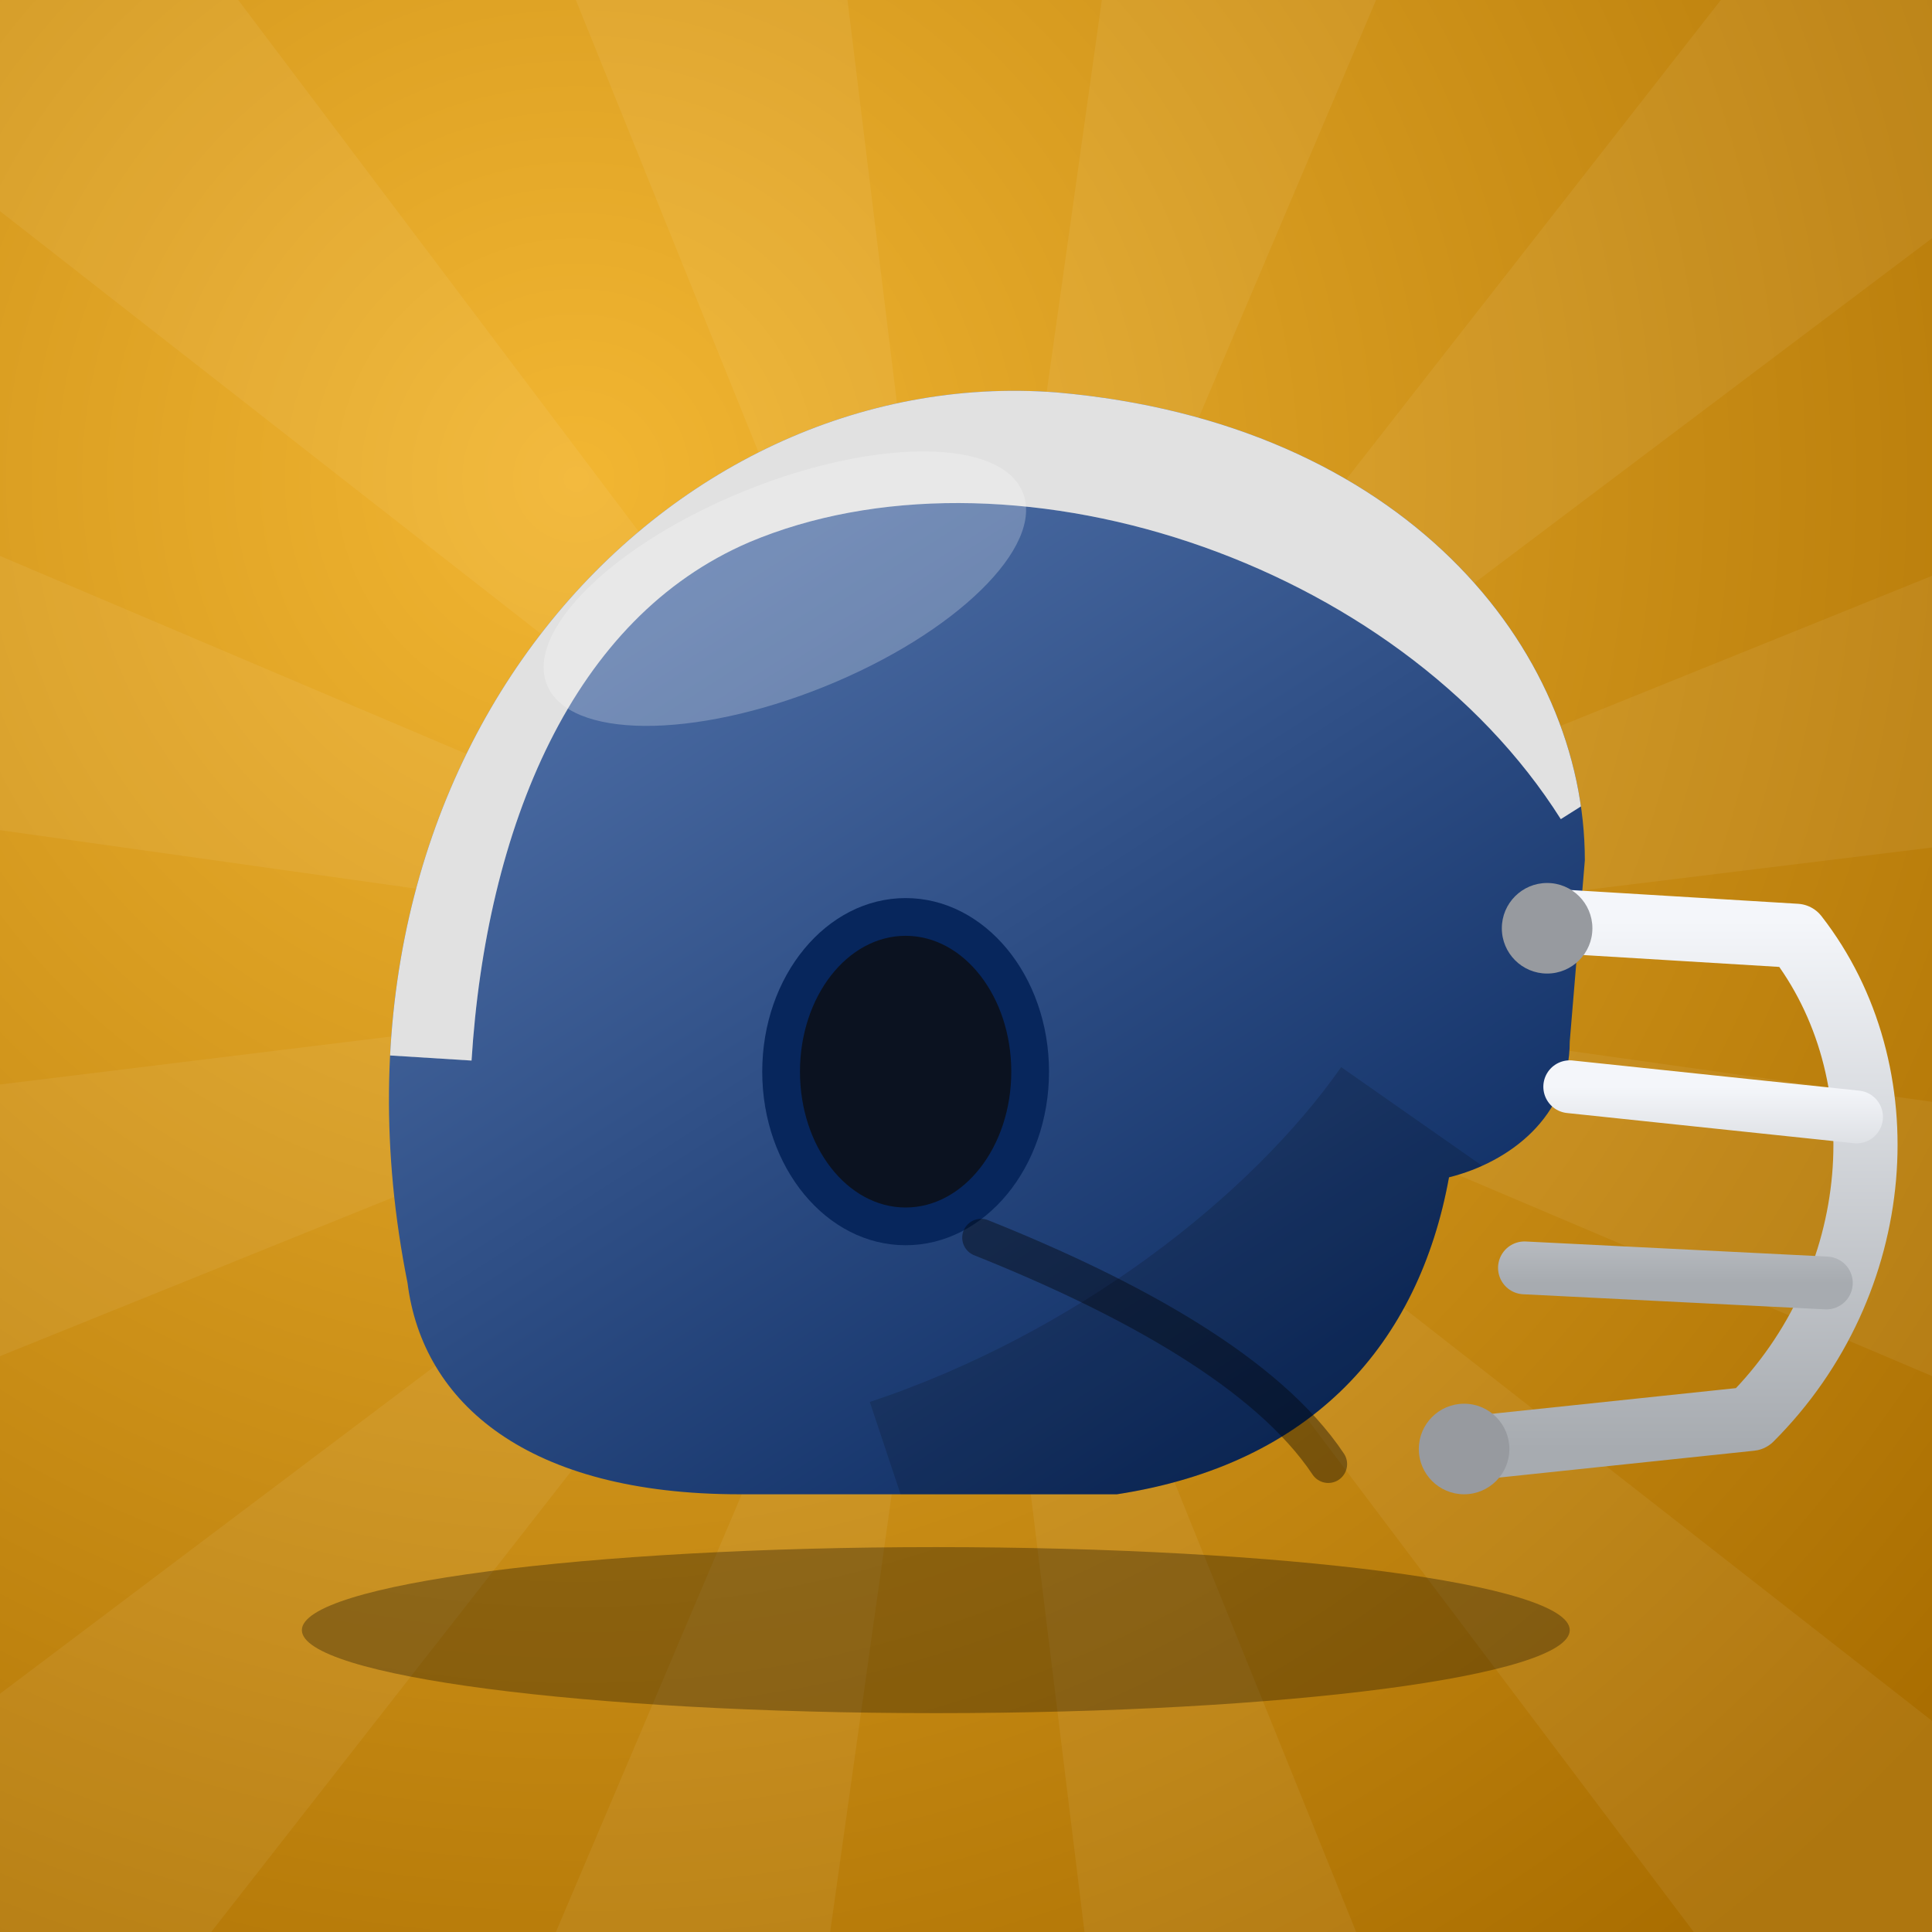
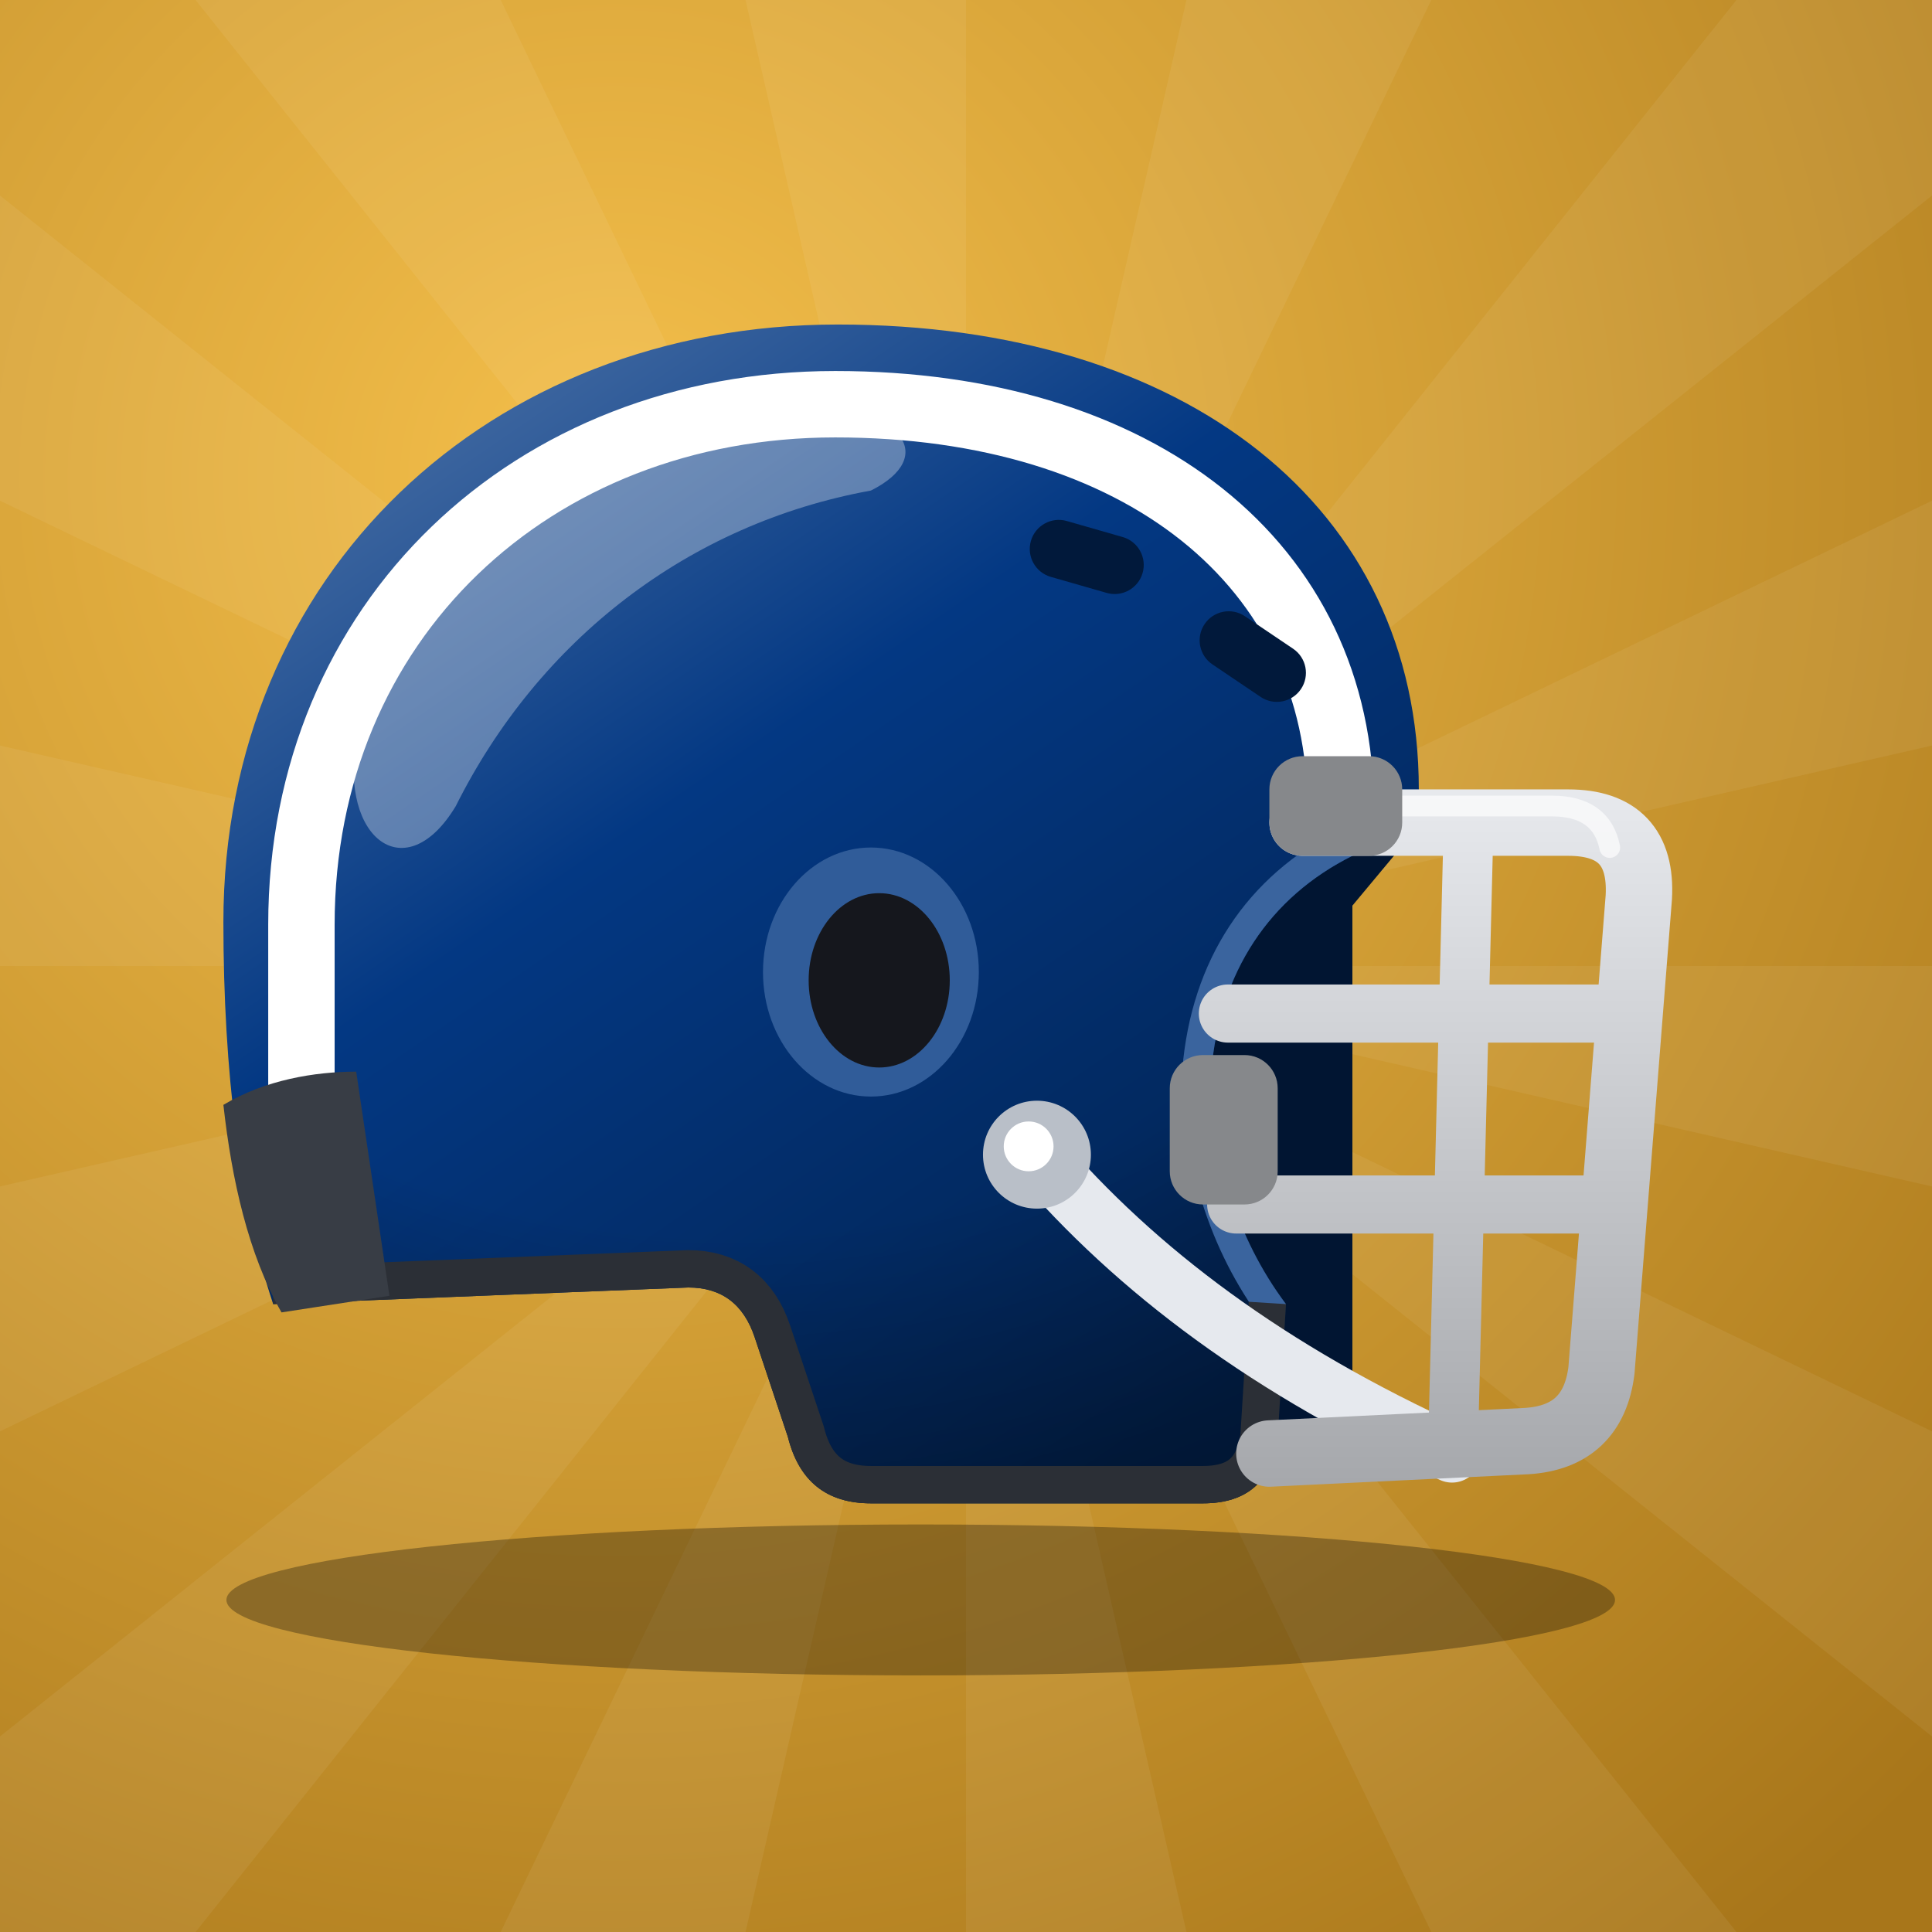
<svg xmlns="http://www.w3.org/2000/svg" viewBox="0 0 256 256" width="256" height="256">
  <defs>
-     <radialGradient id="bg" cx="0.3" cy="0.25" r="0.95">
-       <stop offset="0" stop-color="#f2b632" />
-       <stop offset="1" stop-color="#a96d00" />
+     <radialGradient id="bg" cx="0.32" cy="0.25" r="0.95">
+       <stop offset="0" stop-color="#f4bf4b" />
+       <stop offset="1" stop-color="#a8761a" />
    </radialGradient>
-     <linearGradient id="hs" x1="0.15" y1="0" x2="0.85" y2="1">
-       <stop offset="0" stop-color="#5879b1" />
-       <stop offset="1" stop-color="#07265c" />
+     <linearGradient id="sh" x1="0" y1="0" x2="0.7" y2="1">
+       <stop offset="0" stop-color="#597cad" />
+       <stop offset="0.45" stop-color="#033883" />
+       <stop offset="1" stop-color="#02224f" />
    </linearGradient>
-     <linearGradient id="mk" x1="0" y1="0" x2="0" y2="1">
-       <stop offset="0" stop-color="#f4f6fa" />
-       <stop offset="1" stop-color="#a7abb0" />
+     <clipPath id="cp">
+       <path d="M186 106C186 72 158 50 116 50C74 50 42 80 42 122C42 140 44 156 48 168L98 166Q104 166 106 172L110 184Q112 192 120 192L160 192Q168 192 169 184L170 168C164 160 161 150 161 140C162 128 168 119 178 114L184 112Q186 110 186 106Z" />
+     </clipPath>
+     <radialGradient id="sd" cx="0.36" cy="0.3" r="0.72">
+       <stop offset="0" stop-color="#000" stop-opacity="0" />
+       <stop offset="0.62" stop-color="#000" stop-opacity="0" />
+       <stop offset="1" stop-color="#000" stop-opacity=".38" />
+     </radialGradient>
+     <linearGradient id="mk" gradientUnits="userSpaceOnUse" x1="0" y1="104" x2="0" y2="196">
+       <stop offset="0" stop-color="#e9ebef" />
+       <stop offset="1" stop-color="#a1a3a7" />
    </linearGradient>
-     <clipPath id="shell">
-       <path d="M54 170C40 100 88 48 140 52C186 56 210 86 210 114L208 138C208 148 200 154 192 156C188 178 174 194 148 198L98 198C70 198 56 186 54 170Z" />
-     </clipPath>
  </defs>
  <rect width="256" height="256" fill="url(#bg)" />
-   <path d="M128 128 L524.1 183.7 L496.2 284.3ZM128 128 L443.2 374.3 L368.7 447.5ZM128 128 L277.8 498.9 L176.7 525.0ZM128 128 L72.3 524.1 L-28.3 496.2ZM128 128 L-118.3 443.2 L-191.5 368.7ZM128 128 L-242.9 277.8 L-269.0 176.7ZM128 128 L-268.1 72.3 L-240.2 -28.3ZM128 128 L-187.2 -118.3 L-112.7 -191.5ZM128 128 L-21.8 -242.9 L79.3 -269.0ZM128 128 L183.7 -268.1 L284.3 -240.2ZM128 128 L374.3 -187.2 L447.5 -112.7ZM128 128 L498.9 -21.8 L525.0 79.3Z" fill="#fff" fill-opacity="0.06" />
-   <ellipse cx="124" cy="216" rx="84" ry="11" fill="#000" fill-opacity=".30" />
-   <path d="M54 170C40 100 88 48 140 52C186 56 210 86 210 114L208 138C208 148 200 154 192 156C188 178 174 194 148 198L98 198C70 198 56 186 54 170Z" fill="url(#hs)" />
-   <g clip-path="url(#shell)">
-     <path d="M214 104C190 66 134 48 96 64C68 76 56 108 54 140" fill="none" stroke="#ffffff" stroke-width="17" />
-     <path d="M214 104C190 66 134 48 96 64C68 76 56 108 54 140" fill="none" stroke="#000" stroke-opacity=".12" stroke-width="17" stroke-dasharray="0 0" />
-     <path d="M120 200C150 190 176 170 190 150" fill="none" stroke="#000" stroke-opacity=".16" stroke-width="30" />
+   <path d="M128 128 L528.0 128.0 L518.0 217.0ZM128 128 L488.4 301.6 L440.7 377.4ZM128 128 L377.4 440.7 L301.6 488.4ZM128 128 L217.0 518.0 L128.0 528.0ZM128 128 L39.0 518.0 L-45.6 488.4ZM128 128 L-121.4 440.7 L-184.7 377.4ZM128 128 L-232.4 301.6 L-262.0 217.0ZM128 128 L-272.0 128.0 L-262.0 39.0ZM128 128 L-232.4 -45.6 L-184.7 -121.4ZM128 128 L-121.4 -184.7 L-45.6 -232.4ZM128 128 L39.0 -262.0 L128.0 -272.0ZM128 128 L217.0 -262.0 L301.6 -232.4ZM128 128 L377.4 -184.7 L440.7 -121.4ZM128 128 L488.4 -45.6 L518.0 39.0Z" fill="#fff" fill-opacity="0.06" />
+   <ellipse cx="122" cy="212" rx="92" ry="10" fill="#000" fill-opacity="0.3" />
+   <g transform="translate(122 120) scale(1.1) translate(-126 -120)">
+     <path d="M188 108L172 116C162 124 158 138 160 152C162 164 168 172 168 184L178 184L178 120Z" fill="#011532" />
+     <path d="M186 106C186 72 158 50 116 50C74 50 42 80 42 122C42 140 44 156 48 168L98 166Q104 166 106 172L110 184Q112 192 120 192L160 192Q168 192 169 184L170 168C164 160 161 150 161 140C162 128 168 119 178 114L184 112Q186 110 186 106Z" fill="url(#sh)" />
+     <g clip-path="url(#cp)">
+       <rect x="30" y="40" width="200" height="160" fill="url(#sd)" />
+       <path d="M51.4 162V122.3C51.4 85.7 79.2 59.6 115.7 59.6C152.3 59.6 176.6 78.8 176.6 108.3" fill="none" stroke="#ffffff" stroke-width="8" />
+       <path d="M184 112L178 114C168 119 162 128 161 140C161 150 164 160 170 168" fill="none" stroke="#3a649e" stroke-width="7" />
+       <path d="M48 168L98 166Q104 166 106 172L110 184Q112 192 120 192L160 192Q168 192 169 184L170 168" fill="none" stroke="#2b2f36" stroke-width="9" />
+     </g>
+     <path d="M58 100C62 74 86 60 112 60C124 60 128 66 120 70C98 74 80 88 70 108C64 118 56 112 58 100Z" fill="#fff" fill-opacity=".32" />
+     <rect x="139" y="74.5" width="14" height="7" rx="3.5" transform="rotate(16 146 78)" fill="#01193b" />
+     <rect x="159" y="86.5" width="14" height="7" rx="3.5" transform="rotate(34 166 90)" fill="#01193b" />
+     <path d="M42 144C47 141 53 140 58 140L62 167L49 169C45 162 43 153 42 144Z" fill="#383d45" />
+     <ellipse cx="120" cy="128" rx="13" ry="15" fill="#305c99" />
+     <ellipse cx="121" cy="129" rx="8.5" ry="10.5" fill="#15171d" />
+     <path d="M140 150C152 164 168 176 190 186" fill="none" stroke="#e6e9ee" stroke-width="7" stroke-linecap="round" />
+     <circle cx="140" cy="150" r="6.5" fill="#b9bfc8" />
+     <circle cx="139" cy="149" r="3" fill="#fff" />
+     <path d="M172 110H204Q213 110 212.5 119L208 176Q207 184 199 184.5L168 186" fill="none" stroke="url(#mk)" stroke-width="8" stroke-linecap="round" stroke-linejoin="round" />
+     <path d="M163 133H211" fill="none" stroke="url(#mk)" stroke-width="7" stroke-linecap="round" stroke-linejoin="round" />
+     <path d="M164 156H209.5" fill="none" stroke="url(#mk)" stroke-width="7" stroke-linecap="round" stroke-linejoin="round" />
+     <path d="M192 110L190.2 182" fill="none" stroke="url(#mk)" stroke-width="6" stroke-linecap="round" stroke-linejoin="round" />
+     <path d="M178 108H202Q208 108 209 113" fill="none" stroke="#fff" stroke-opacity=".65" stroke-width="2.5" stroke-linecap="round" />
+     <rect x="168" y="102" width="16" height="12" rx="4" fill="#86888b" />
+     <rect x="156" y="138" width="13" height="18" rx="4" fill="#86888b" />
  </g>
-   <ellipse cx="104" cy="78" rx="34" ry="14" transform="rotate(-22 104 78)" fill="#fff" fill-opacity=".24" />
-   <ellipse cx="120" cy="142" rx="19" ry="23" fill="#07265c" />
-   <ellipse cx="120" cy="142" rx="14" ry="18" fill="#0B1220" />
-   <path d="M205 122L238 124C252 142 250 170 232 188L194 192" fill="none" stroke="url(#mk)" stroke-width="8.5" stroke-linecap="round" stroke-linejoin="round" />
-   <path d="M208 144L246 148M202 168L242 170" fill="none" stroke="url(#mk)" stroke-width="7" stroke-linecap="round" />
-   <circle cx="205" cy="123" r="6" fill="#979a9f" />
-   <circle cx="194" cy="192" r="6" fill="#979a9f" />
-   <path d="M130 164C150 172 168 182 176 194" fill="none" stroke="#000" stroke-opacity=".38" stroke-width="5" stroke-linecap="round" />
</svg>
